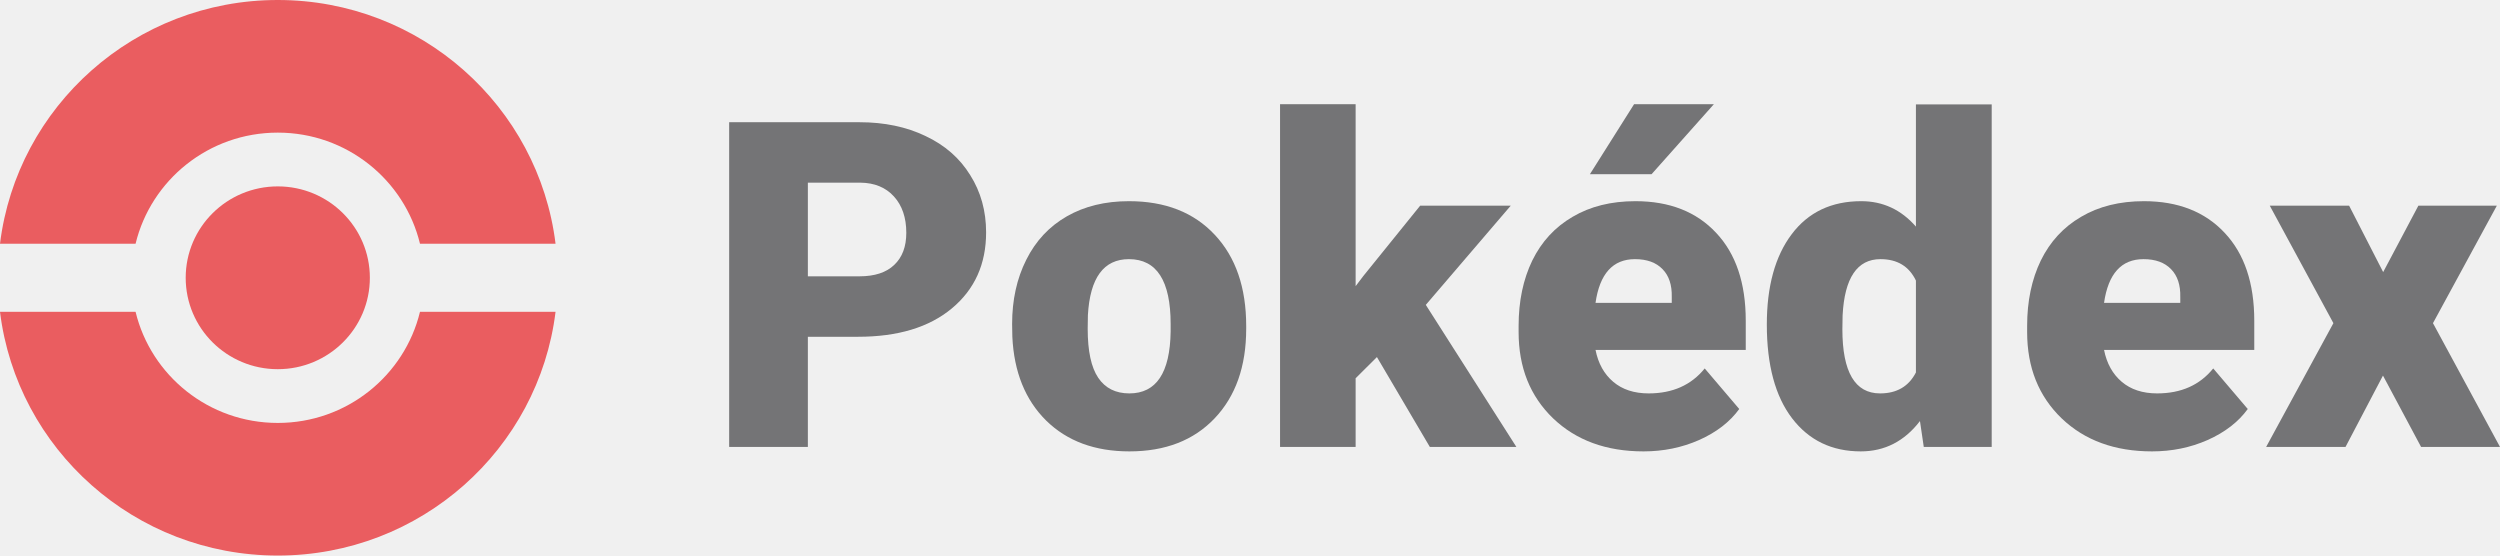
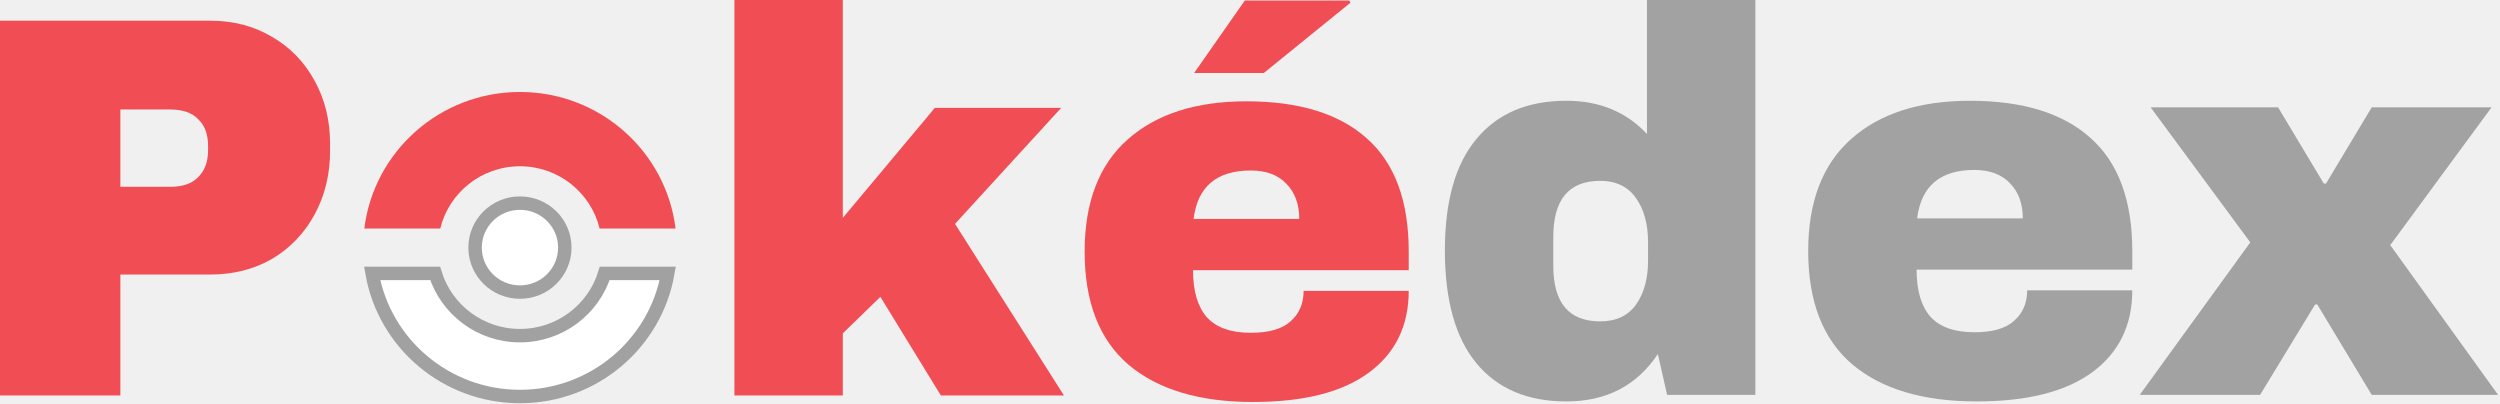
- <svg xmlns="http://www.w3.org/2000/svg" width="144" height="32" viewBox="0 0 144 32" fill="none">
-   <path d="M16 0C24.234 0 31.026 6.127 32 14.039H24.191C23.302 10.367 19.972 7.639 16 7.639C12.028 7.639 8.698 10.367 7.809 14.039H0C0.974 6.127 7.766 0 16 0Z" fill="#EA5D60" />
-   <path d="M24.191 17.961H32C31.026 25.873 24.234 32 16 32C7.766 32 0.974 25.873 0 17.961H7.809C8.698 21.633 12.028 24.361 16 24.361C19.972 24.361 23.302 21.633 24.191 17.961Z" fill="#EA5D60" />
-   <path d="M16 21.265C18.929 21.265 21.304 18.907 21.304 16C21.304 13.092 18.929 10.736 16 10.736C13.071 10.736 10.696 13.092 10.696 16C10.696 18.907 13.071 21.265 16 21.265Z" fill="#EA5D60" />
-   <path d="M46.533 19.398V25.743H42V7.04H49.503C50.941 7.04 52.211 7.306 53.313 7.837C54.424 8.359 55.281 9.109 55.883 10.085C56.495 11.053 56.8 12.153 56.8 13.386C56.8 15.21 56.142 16.67 54.824 17.766C53.516 18.854 51.716 19.398 49.426 19.398H46.533ZM46.533 15.916H49.503C50.382 15.916 51.049 15.698 51.505 15.261C51.97 14.825 52.203 14.208 52.203 13.412C52.203 12.538 51.966 11.84 51.492 11.318C51.019 10.796 50.373 10.53 49.555 10.521H46.533V15.916Z" fill="#747476" />
-   <path d="M58.298 18.665C58.298 17.278 58.569 16.045 59.112 14.966C59.654 13.878 60.434 13.043 61.45 12.461C62.465 11.879 63.658 11.588 65.027 11.588C67.119 11.588 68.768 12.234 69.973 13.527C71.178 14.812 71.781 16.563 71.781 18.781V18.935C71.781 21.102 71.174 22.823 69.96 24.099C68.755 25.366 67.119 26 65.053 26C63.064 26 61.467 25.409 60.261 24.227C59.056 23.037 58.406 21.427 58.311 19.398L58.298 18.665ZM62.651 18.935C62.651 20.22 62.853 21.162 63.258 21.761C63.662 22.36 64.261 22.66 65.053 22.66C66.602 22.66 67.394 21.474 67.429 19.102V18.665C67.429 16.173 66.628 14.927 65.027 14.927C63.572 14.927 62.784 16.002 62.663 18.152L62.651 18.935Z" fill="#747476" />
-   <path d="M79.311 20.567L78.084 21.787V25.743H73.731V6H78.084V16.482L78.523 15.904L81.803 11.845H87.02L82.126 17.561L87.343 25.743H82.358L79.311 20.567Z" fill="#747476" />
-   <path d="M94.666 26C92.522 26 90.787 25.366 89.461 24.099C88.135 22.823 87.472 21.166 87.472 19.128V18.768C87.472 17.347 87.735 16.092 88.26 15.005C88.794 13.917 89.569 13.078 90.585 12.487C91.601 11.887 92.806 11.588 94.201 11.588C96.164 11.588 97.714 12.196 98.85 13.412C99.987 14.619 100.555 16.306 100.555 18.473V20.155H91.902C92.057 20.935 92.397 21.547 92.922 21.992C93.448 22.438 94.128 22.66 94.963 22.66C96.341 22.66 97.417 22.181 98.192 21.222L100.181 23.559C99.638 24.304 98.868 24.9 97.869 25.345C96.879 25.782 95.811 26 94.666 26ZM94.175 14.927C92.901 14.927 92.143 15.767 91.902 17.445H96.293V17.111C96.311 16.418 96.134 15.882 95.764 15.505C95.394 15.12 94.864 14.927 94.175 14.927ZM94.124 6H98.721L95.131 10.033H91.579L94.124 6Z" fill="#747476" />
-   <path d="M101.769 18.691C101.769 16.49 102.247 14.756 103.203 13.489C104.158 12.221 105.493 11.588 107.206 11.588C108.455 11.588 109.505 12.076 110.357 13.052V6.013H114.722V25.743H110.809L110.59 24.253C109.694 25.418 108.558 26 107.18 26C105.519 26 104.201 25.366 103.228 24.099C102.256 22.831 101.769 21.029 101.769 18.691ZM106.121 18.961C106.121 21.427 106.845 22.66 108.291 22.66C109.255 22.66 109.944 22.258 110.357 21.453V16.161C109.961 15.338 109.281 14.927 108.317 14.927C106.974 14.927 106.246 16.006 106.134 18.164L106.121 18.961Z" fill="#747476" />
-   <path d="M123.956 26C121.813 26 120.078 25.366 118.752 24.099C117.426 22.823 116.763 21.166 116.763 19.128V18.768C116.763 17.347 117.026 16.092 117.551 15.005C118.085 13.917 118.859 13.078 119.875 12.487C120.891 11.887 122.097 11.588 123.492 11.588C125.455 11.588 127.004 12.196 128.141 13.412C129.277 14.619 129.846 16.306 129.846 18.473V20.155H121.193C121.348 20.935 121.688 21.547 122.213 21.992C122.738 22.438 123.418 22.66 124.253 22.66C125.631 22.66 126.707 22.181 127.482 21.222L129.471 23.559C128.929 24.304 128.158 24.9 127.159 25.345C126.169 25.782 125.102 26 123.956 26ZM123.466 14.927C122.191 14.927 121.434 15.767 121.193 17.445H125.584V17.111C125.601 16.418 125.424 15.882 125.054 15.505C124.684 15.12 124.154 14.927 123.466 14.927Z" fill="#747476" />
-   <path d="M137.271 15.672L139.299 11.845H143.819L140.139 18.614L144 25.743H139.454L137.259 21.633L135.102 25.743H130.53L134.404 18.614L130.737 11.845H135.308L137.271 15.672Z" fill="#747476" />
+ <svg xmlns="http://www.w3.org/2000/svg" width="372" height="60" viewBox="0 0 372 60" fill="none">
+   <path d="M31.285 3.08C34.743 3.08 37.823 3.89 40.525 5.511C43.227 7.078 45.334 9.267 46.847 12.076C48.36 14.832 49.116 17.939 49.116 21.397V22.451C49.116 25.909 48.36 29.043 46.847 31.853C45.334 34.662 43.227 36.878 40.525 38.499C37.823 40.066 34.743 40.849 31.285 40.849H17.912V58.842H0V3.08H31.285ZM17.912 27.8H25.288C27.179 27.8 28.584 27.314 29.502 26.341C30.475 25.369 30.961 24.045 30.961 22.37V21.721C30.961 19.992 30.475 18.669 29.502 17.75C28.584 16.777 27.179 16.291 25.288 16.291H17.912V27.8Z" fill="#F04E54" />
+   <path d="M139.106 16.048H157.91L142.105 33.312L158.315 58.842H139.998L131.001 44.172L125.409 49.602V58.842H109.28V0H125.409V32.42L139.106 16.048Z" fill="#F04E54" />
+   <path d="M177.685 10.861L185.223 0.081H200.784L200.947 0.405L188.06 10.861H177.685ZM185.466 15.075C193.301 15.075 199.271 16.912 203.378 20.587C207.539 24.261 209.619 29.88 209.619 37.445V40.201H177.523C177.523 43.281 178.199 45.604 179.549 47.171C180.954 48.738 183.143 49.521 186.114 49.521C188.816 49.521 190.788 48.954 192.031 47.819C193.328 46.685 193.976 45.172 193.976 43.281H209.619C209.619 48.468 207.647 52.52 203.702 55.438C199.758 58.356 194.003 59.815 186.439 59.815C178.496 59.815 172.336 57.978 167.959 54.303C163.583 50.575 161.394 44.956 161.394 37.445C161.394 30.096 163.529 24.531 167.797 20.749C172.066 16.966 177.955 15.075 185.466 15.075ZM186.114 25.369C181.035 25.369 178.199 27.773 177.604 32.582H193.328C193.328 30.367 192.679 28.611 191.383 27.314C190.14 26.017 188.384 25.369 186.114 25.369Z" fill="#F04E54" />
+   <path d="M248.068 58.761L246.69 52.682C243.557 57.383 239.018 59.734 233.074 59.734C227.293 59.734 222.835 57.843 219.701 54.06C216.567 50.278 215 44.685 215 37.283C215 29.934 216.567 24.396 219.701 20.668C222.835 16.885 227.293 14.994 233.074 14.994C237.991 14.994 241.99 16.642 245.069 19.938V0H261.198V58.761H248.068ZM238.099 26.909C233.452 26.909 231.129 29.691 231.129 35.257V39.552C231.129 45.064 233.452 47.819 238.099 47.819C240.477 47.819 242.26 46.982 243.448 45.307C244.637 43.632 245.232 41.444 245.232 38.742V36.067C245.232 33.365 244.637 31.177 243.448 29.502C242.26 27.773 240.477 26.909 238.099 26.909Z" fill="#A2A2A2" />
+   <path d="M293.131 14.994C300.966 14.994 306.937 16.831 311.043 20.506C315.204 24.18 317.284 29.799 317.284 37.364V40.12H285.188C285.188 43.2 285.864 45.523 287.215 47.09C288.62 48.657 290.808 49.44 293.78 49.44C296.481 49.44 298.454 48.873 299.696 47.738C300.993 46.604 301.642 45.091 301.642 43.2H317.284C317.284 48.387 315.312 52.439 311.368 55.357C307.423 58.275 301.669 59.734 294.104 59.734C286.161 59.734 280.001 57.897 275.625 54.222C271.248 50.494 269.06 44.875 269.06 37.364C269.06 30.015 271.194 24.45 275.463 20.668C279.731 16.885 285.621 14.994 293.131 14.994ZM293.78 25.288C288.701 25.288 285.864 27.692 285.27 32.501H300.993C300.993 30.286 300.345 28.529 299.048 27.233C297.805 25.936 296.049 25.288 293.78 25.288Z" fill="#A2A2A2" />
+   <path d="M371.719 58.761H352.916L344.811 45.307H344.487L336.301 58.761H318.389L334.842 36.067L320.01 15.967H338.975L345.783 27.314H346.108L352.916 15.967H370.747L355.671 36.472L371.719 58.761Z" fill="#A2A2A2" />
+   <path d="M84.044 36.843C84.044 40.492 81.062 43.462 77.368 43.462C73.673 43.462 70.691 40.492 70.691 36.843C70.691 33.194 73.673 30.223 77.368 30.223C81.062 30.223 84.044 33.194 84.044 36.843Z" fill="white" stroke="#A1A1A1" stroke-width="2" />
+   <path d="M77.368 49.944C83.305 49.944 88.331 46.048 89.984 40.681H99.365C97.534 51.084 88.386 59 77.368 59C66.349 59 57.202 51.084 55.371 40.681H64.751C66.405 46.048 71.43 49.944 77.368 49.944Z" fill="white" stroke="#A1A1A1" stroke-width="2" />
+   <path d="M77.368 13.686C89.285 13.686 99.115 22.554 100.525 34.004H89.223C87.936 28.69 83.116 24.741 77.368 24.741C71.619 24.741 66.8 28.69 65.513 34.004H54.211C55.621 22.554 65.451 13.686 77.368 13.686Z" fill="#F04E54" />
</svg>
